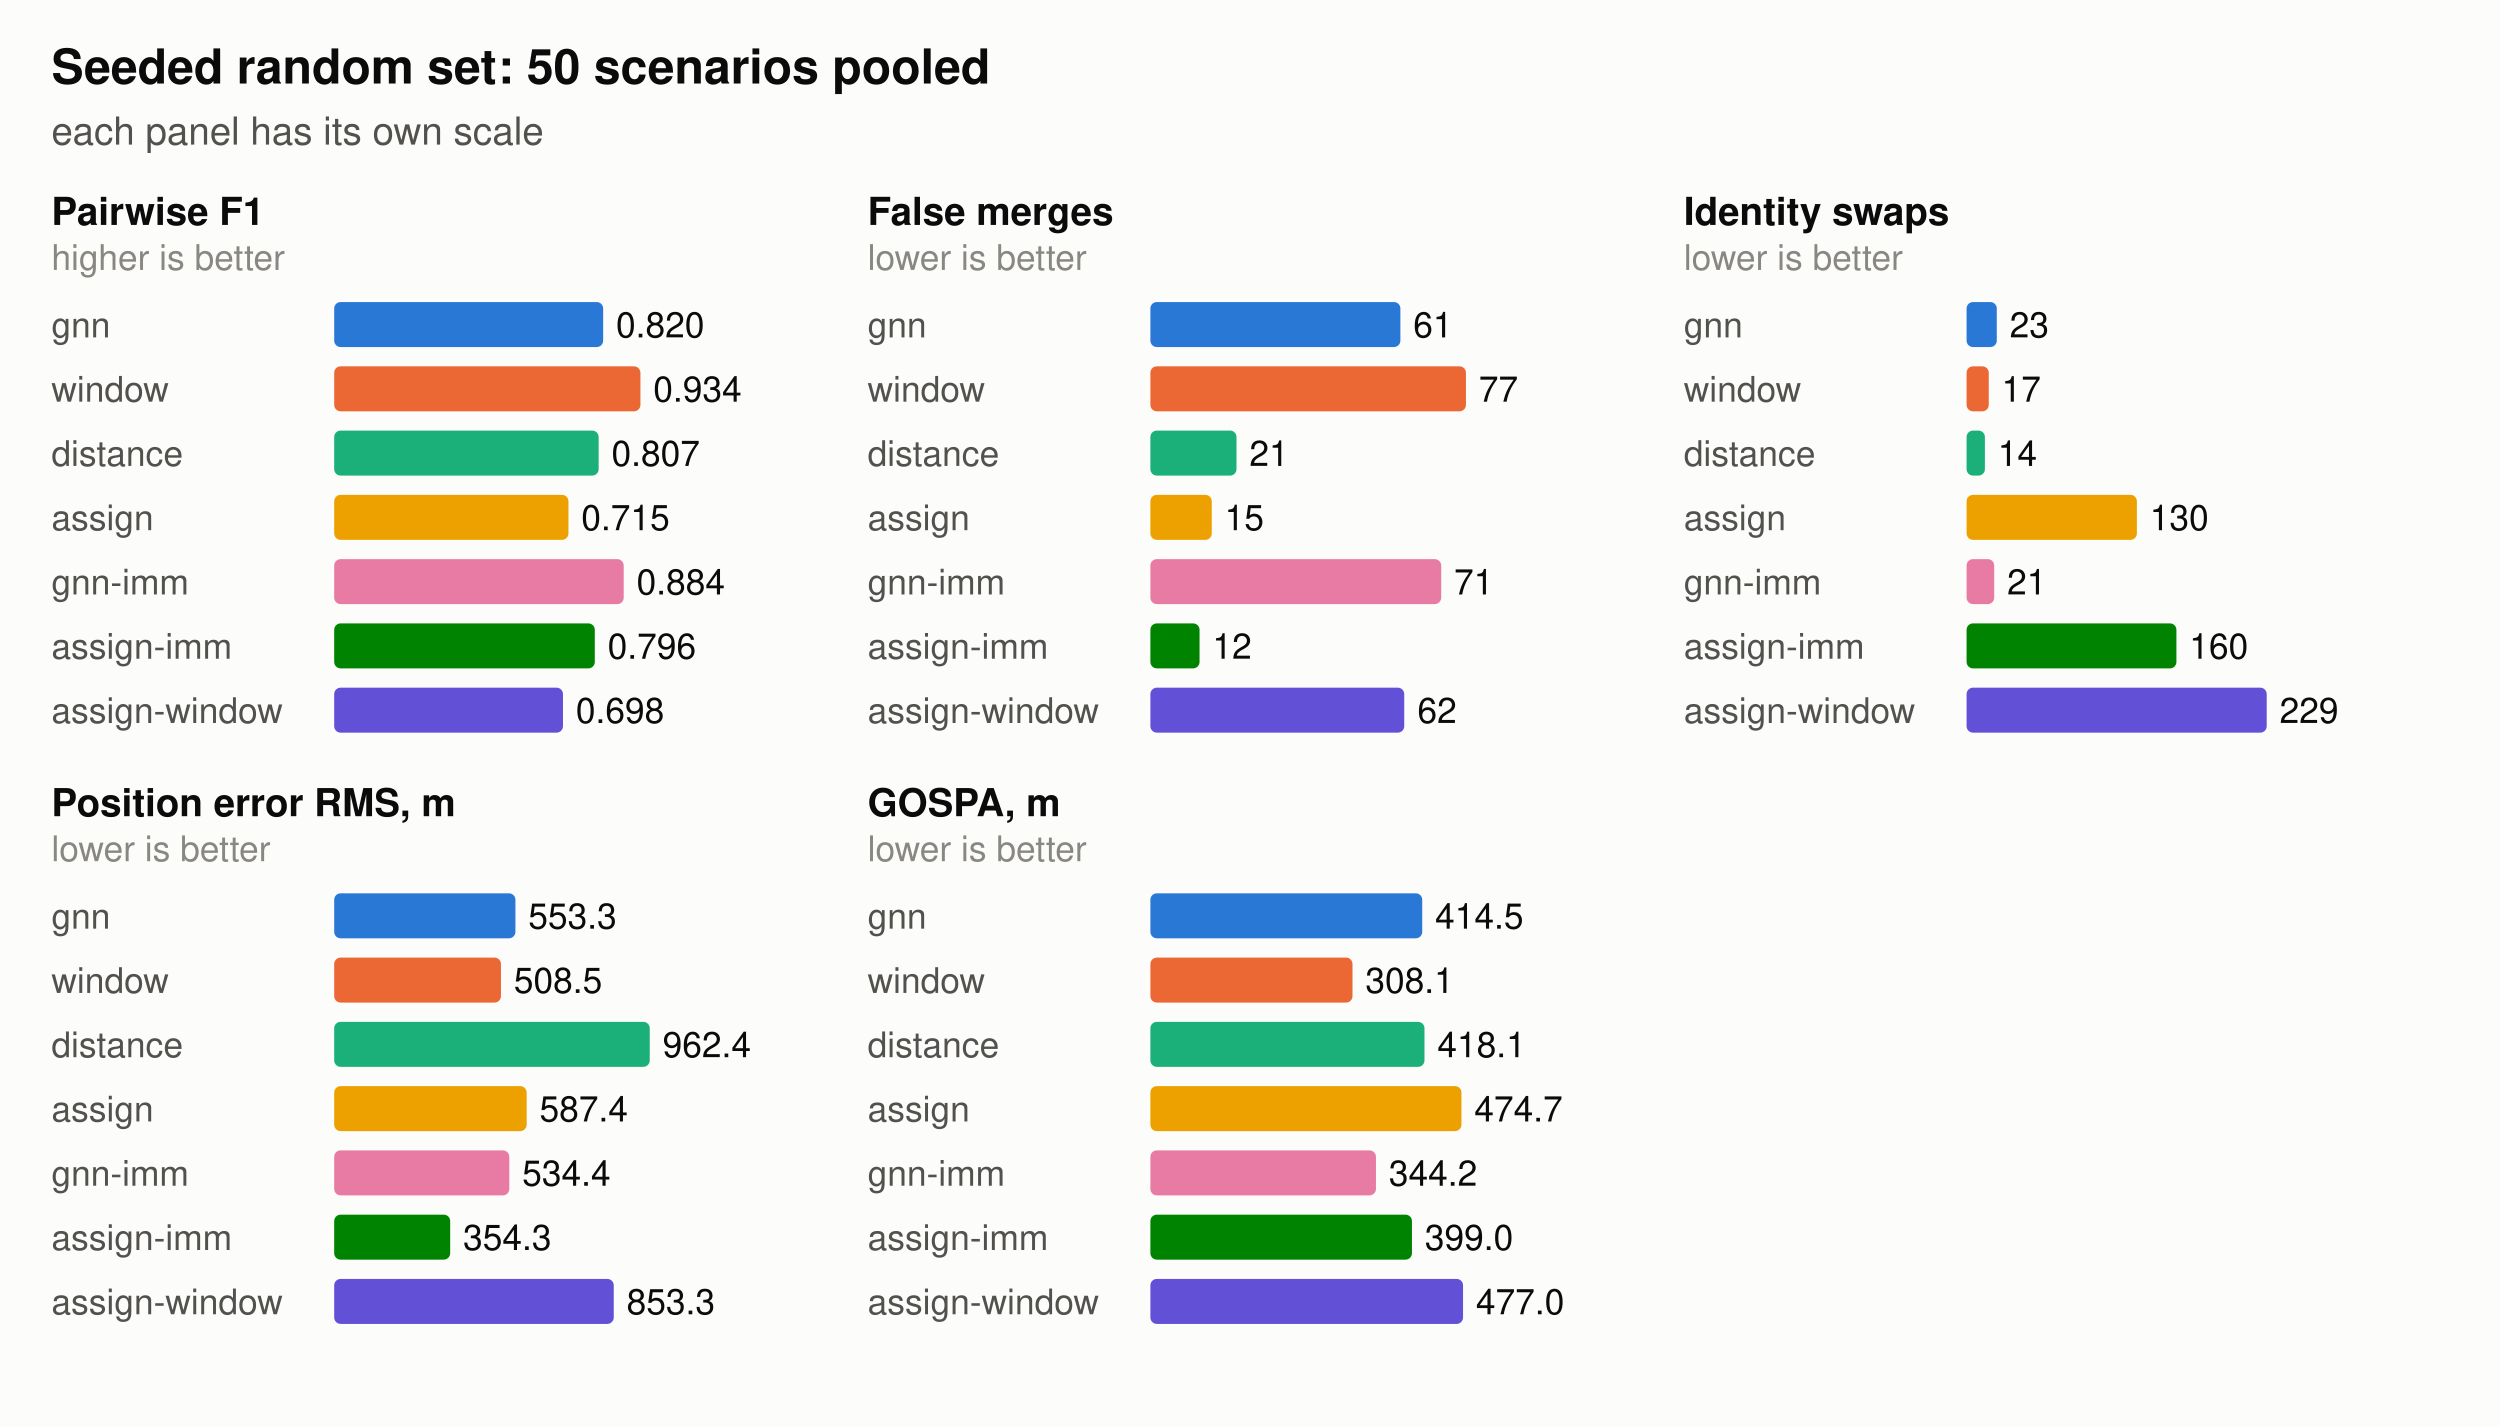
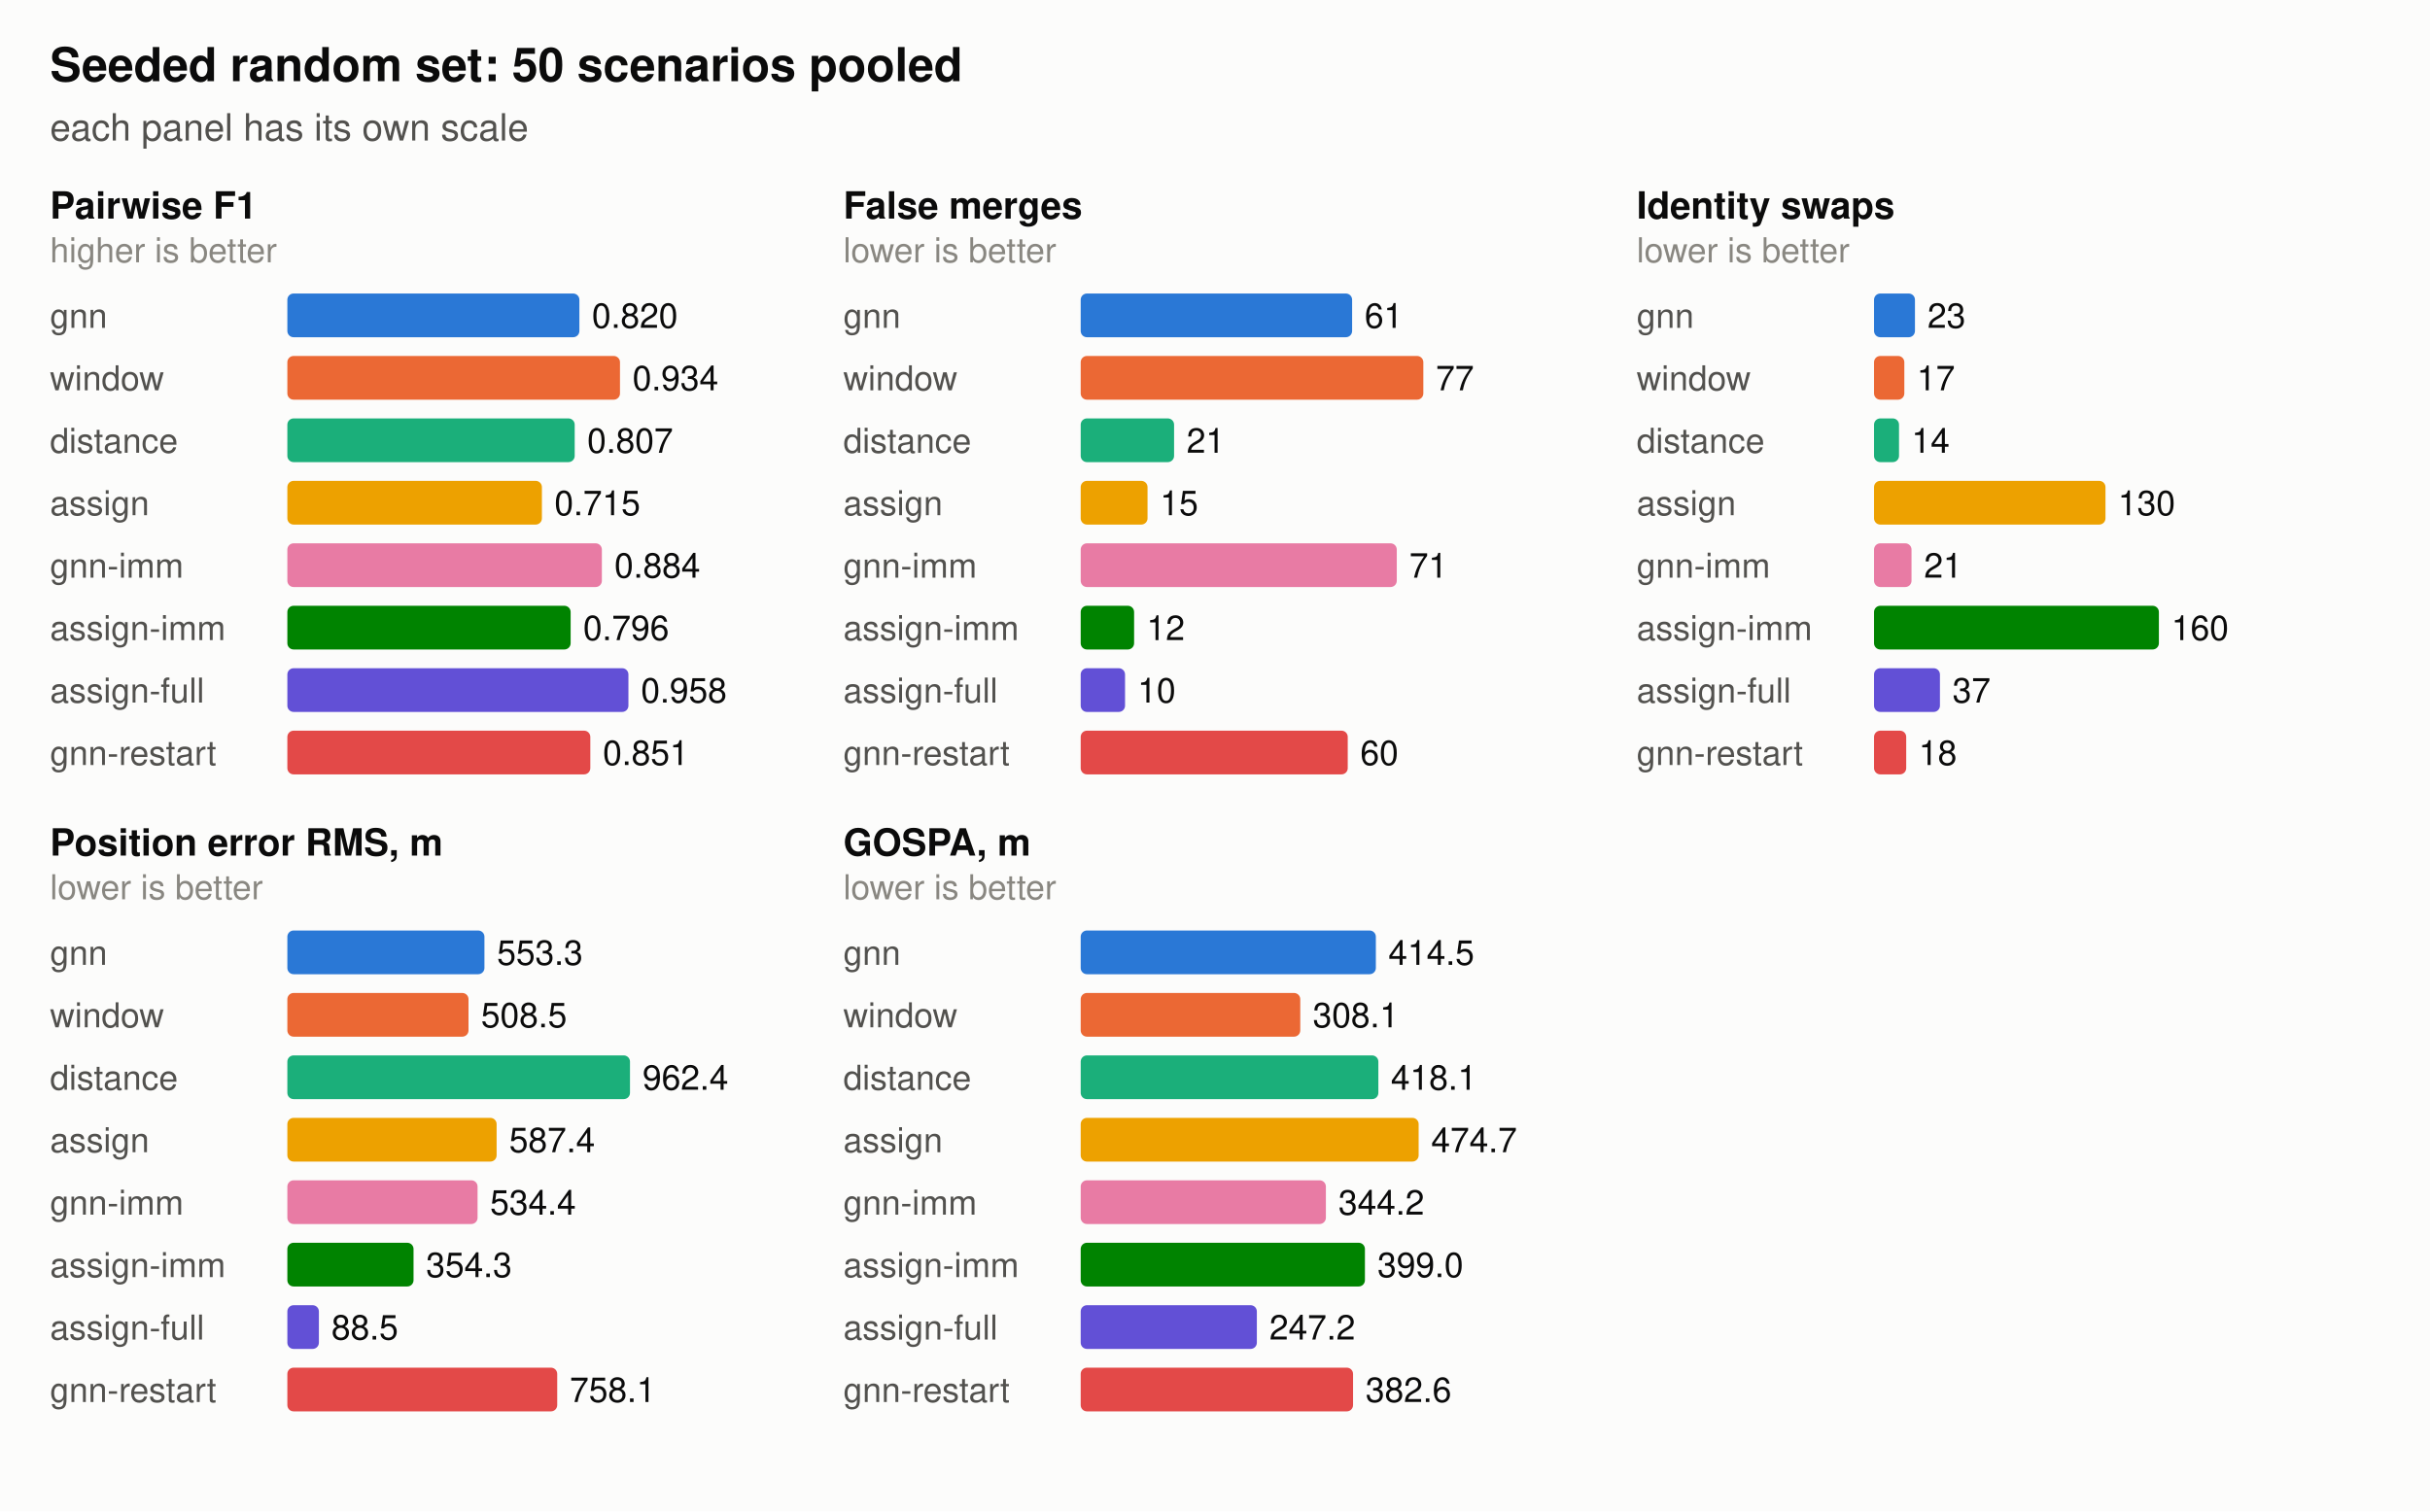
- <svg xmlns="http://www.w3.org/2000/svg" width="778" height="444" viewBox="0 0 778 444" font-family="-apple-system, BlinkMacSystemFont, 'Segoe UI', Helvetica, Arial, sans-serif" role="img" aria-label="Seeded random set: 50 scenarios pooled">
+ <svg xmlns="http://www.w3.org/2000/svg" width="778" height="484" viewBox="0 0 778 484" font-family="-apple-system, BlinkMacSystemFont, 'Segoe UI', Helvetica, Arial, sans-serif" role="img" aria-label="Seeded random set: 50 scenarios pooled">
  <rect width="100%" height="100%" fill="#fcfcfb" />
  <text x="16" y="26" font-size="15" font-weight="600" fill="#0b0b0b">Seeded random set: 50 scenarios pooled</text>
  <text x="16" y="45" font-size="12" fill="#52514e">each panel has its own scale</text>
  <text x="16" y="70" font-size="12" font-weight="600" fill="#0b0b0b">Pairwise F1</text>
  <text x="16" y="84" font-size="11" fill="#898781">higher is better</text>
  <text x="16" y="105" font-size="11" fill="#52514e">gnn</text>
-   <rect x="104" y="94" width="83.7" height="14" rx="2" fill="#2a78d6" />
-   <text x="191.7" y="105" font-size="11" fill="#0b0b0b">0.820</text>
+   <rect x="92" y="94" width="93.5" height="14" rx="2" fill="#2a78d6" />
+   <text x="189.5" y="105" font-size="11" fill="#0b0b0b">0.820</text>
  <text x="16" y="125" font-size="11" fill="#52514e">window</text>
-   <rect x="104" y="114" width="95.3" height="14" rx="2" fill="#eb6834" />
-   <text x="203.3" y="125" font-size="11" fill="#0b0b0b">0.934</text>
+   <rect x="92" y="114" width="106.5" height="14" rx="2" fill="#eb6834" />
+   <text x="202.5" y="125" font-size="11" fill="#0b0b0b">0.934</text>
  <text x="16" y="145" font-size="11" fill="#52514e">distance</text>
-   <rect x="104" y="134" width="82.3" height="14" rx="2" fill="#1baf7a" />
-   <text x="190.3" y="145" font-size="11" fill="#0b0b0b">0.807</text>
+   <rect x="92" y="134" width="92.0" height="14" rx="2" fill="#1baf7a" />
+   <text x="188.0" y="145" font-size="11" fill="#0b0b0b">0.807</text>
  <text x="16" y="165" font-size="11" fill="#52514e">assign</text>
-   <rect x="104" y="154" width="72.9" height="14" rx="2" fill="#eda100" />
-   <text x="180.9" y="165" font-size="11" fill="#0b0b0b">0.715</text>
+   <rect x="92" y="154" width="81.5" height="14" rx="2" fill="#eda100" />
+   <text x="177.5" y="165" font-size="11" fill="#0b0b0b">0.715</text>
  <text x="16" y="185" font-size="11" fill="#52514e">gnn-imm</text>
-   <rect x="104" y="174" width="90.1" height="14" rx="2" fill="#e87ba4" />
-   <text x="198.1" y="185" font-size="11" fill="#0b0b0b">0.884</text>
+   <rect x="92" y="174" width="100.7" height="14" rx="2" fill="#e87ba4" />
+   <text x="196.7" y="185" font-size="11" fill="#0b0b0b">0.884</text>
  <text x="16" y="205" font-size="11" fill="#52514e">assign-imm</text>
-   <rect x="104" y="194" width="81.1" height="14" rx="2" fill="#008300" />
-   <text x="189.1" y="205" font-size="11" fill="#0b0b0b">0.796</text>
-   <text x="16" y="225" font-size="11" fill="#52514e">assign-window</text>
-   <rect x="104" y="214" width="71.2" height="14" rx="2" fill="#6250d6" />
-   <text x="179.2" y="225" font-size="11" fill="#0b0b0b">0.698</text>
+   <rect x="92" y="194" width="90.7" height="14" rx="2" fill="#008300" />
+   <text x="186.7" y="205" font-size="11" fill="#0b0b0b">0.796</text>
+   <text x="16" y="225" font-size="11" fill="#52514e">assign-full</text>
+   <rect x="92" y="214" width="109.2" height="14" rx="2" fill="#6250d6" />
+   <text x="205.2" y="225" font-size="11" fill="#0b0b0b">0.958</text>
+   <text x="16" y="245" font-size="11" fill="#52514e">gnn-restart</text>
+   <rect x="92" y="234" width="97.0" height="14" rx="2" fill="#e34948" />
+   <text x="193.0" y="245" font-size="11" fill="#0b0b0b">0.851</text>
  <text x="270" y="70" font-size="12" font-weight="600" fill="#0b0b0b">False merges</text>
  <text x="270" y="84" font-size="11" fill="#898781">lower is better</text>
  <text x="270" y="105" font-size="11" fill="#52514e">gnn</text>
-   <rect x="358" y="94" width="77.8" height="14" rx="2" fill="#2a78d6" />
-   <text x="439.8" y="105" font-size="11" fill="#0b0b0b">61</text>
+   <rect x="346" y="94" width="86.9" height="14" rx="2" fill="#2a78d6" />
+   <text x="436.9" y="105" font-size="11" fill="#0b0b0b">61</text>
  <text x="270" y="125" font-size="11" fill="#52514e">window</text>
-   <rect x="358" y="114" width="98.2" height="14" rx="2" fill="#eb6834" />
-   <text x="460.2" y="125" font-size="11" fill="#0b0b0b">77</text>
+   <rect x="346" y="114" width="109.7" height="14" rx="2" fill="#eb6834" />
+   <text x="459.7" y="125" font-size="11" fill="#0b0b0b">77</text>
  <text x="270" y="145" font-size="11" fill="#52514e">distance</text>
-   <rect x="358" y="134" width="26.8" height="14" rx="2" fill="#1baf7a" />
-   <text x="388.8" y="145" font-size="11" fill="#0b0b0b">21</text>
+   <rect x="346" y="134" width="29.9" height="14" rx="2" fill="#1baf7a" />
+   <text x="379.9" y="145" font-size="11" fill="#0b0b0b">21</text>
  <text x="270" y="165" font-size="11" fill="#52514e">assign</text>
-   <rect x="358" y="154" width="19.1" height="14" rx="2" fill="#eda100" />
-   <text x="381.1" y="165" font-size="11" fill="#0b0b0b">15</text>
+   <rect x="346" y="154" width="21.4" height="14" rx="2" fill="#eda100" />
+   <text x="371.4" y="165" font-size="11" fill="#0b0b0b">15</text>
  <text x="270" y="185" font-size="11" fill="#52514e">gnn-imm</text>
-   <rect x="358" y="174" width="90.5" height="14" rx="2" fill="#e87ba4" />
-   <text x="452.5" y="185" font-size="11" fill="#0b0b0b">71</text>
+   <rect x="346" y="174" width="101.2" height="14" rx="2" fill="#e87ba4" />
+   <text x="451.2" y="185" font-size="11" fill="#0b0b0b">71</text>
  <text x="270" y="205" font-size="11" fill="#52514e">assign-imm</text>
-   <rect x="358" y="194" width="15.3" height="14" rx="2" fill="#008300" />
-   <text x="377.3" y="205" font-size="11" fill="#0b0b0b">12</text>
-   <text x="270" y="225" font-size="11" fill="#52514e">assign-window</text>
-   <rect x="358" y="214" width="79.0" height="14" rx="2" fill="#6250d6" />
-   <text x="441.1" y="225" font-size="11" fill="#0b0b0b">62</text>
+   <rect x="346" y="194" width="17.1" height="14" rx="2" fill="#008300" />
+   <text x="367.1" y="205" font-size="11" fill="#0b0b0b">12</text>
+   <text x="270" y="225" font-size="11" fill="#52514e">assign-full</text>
+   <rect x="346" y="214" width="14.2" height="14" rx="2" fill="#6250d6" />
+   <text x="364.2" y="225" font-size="11" fill="#0b0b0b">10</text>
+   <text x="270" y="245" font-size="11" fill="#52514e">gnn-restart</text>
+   <rect x="346" y="234" width="85.5" height="14" rx="2" fill="#e34948" />
+   <text x="435.5" y="245" font-size="11" fill="#0b0b0b">60</text>
  <text x="524" y="70" font-size="12" font-weight="600" fill="#0b0b0b">Identity swaps</text>
  <text x="524" y="84" font-size="11" fill="#898781">lower is better</text>
  <text x="524" y="105" font-size="11" fill="#52514e">gnn</text>
-   <rect x="612" y="94" width="9.4" height="14" rx="2" fill="#2a78d6" />
-   <text x="625.4" y="105" font-size="11" fill="#0b0b0b">23</text>
+   <rect x="600" y="94" width="13.1" height="14" rx="2" fill="#2a78d6" />
+   <text x="617.1" y="105" font-size="11" fill="#0b0b0b">23</text>
  <text x="524" y="125" font-size="11" fill="#52514e">window</text>
-   <rect x="612" y="114" width="6.9" height="14" rx="2" fill="#eb6834" />
-   <text x="622.9" y="125" font-size="11" fill="#0b0b0b">17</text>
+   <rect x="600" y="114" width="9.7" height="14" rx="2" fill="#eb6834" />
+   <text x="613.7" y="125" font-size="11" fill="#0b0b0b">17</text>
  <text x="524" y="145" font-size="11" fill="#52514e">distance</text>
-   <rect x="612" y="134" width="5.7" height="14" rx="2" fill="#1baf7a" />
-   <text x="621.7" y="145" font-size="11" fill="#0b0b0b">14</text>
+   <rect x="600" y="134" width="8.0" height="14" rx="2" fill="#1baf7a" />
+   <text x="612.0" y="145" font-size="11" fill="#0b0b0b">14</text>
  <text x="524" y="165" font-size="11" fill="#52514e">assign</text>
-   <rect x="612" y="154" width="53.0" height="14" rx="2" fill="#eda100" />
-   <text x="669.0" y="165" font-size="11" fill="#0b0b0b">130</text>
+   <rect x="600" y="154" width="74.1" height="14" rx="2" fill="#eda100" />
+   <text x="678.1" y="165" font-size="11" fill="#0b0b0b">130</text>
  <text x="524" y="185" font-size="11" fill="#52514e">gnn-imm</text>
-   <rect x="612" y="174" width="8.6" height="14" rx="2" fill="#e87ba4" />
-   <text x="624.6" y="185" font-size="11" fill="#0b0b0b">21</text>
+   <rect x="600" y="174" width="12.0" height="14" rx="2" fill="#e87ba4" />
+   <text x="616.0" y="185" font-size="11" fill="#0b0b0b">21</text>
  <text x="524" y="205" font-size="11" fill="#52514e">assign-imm</text>
-   <rect x="612" y="194" width="65.3" height="14" rx="2" fill="#008300" />
-   <text x="681.3" y="205" font-size="11" fill="#0b0b0b">160</text>
-   <text x="524" y="225" font-size="11" fill="#52514e">assign-window</text>
-   <rect x="612" y="214" width="93.4" height="14" rx="2" fill="#6250d6" />
-   <text x="709.4" y="225" font-size="11" fill="#0b0b0b">229</text>
-   <text x="16" y="254" font-size="12" font-weight="600" fill="#0b0b0b">Position error RMS, m</text>
-   <text x="16" y="268" font-size="11" fill="#898781">lower is better</text>
-   <text x="16" y="289" font-size="11" fill="#52514e">gnn</text>
-   <rect x="104" y="278" width="56.4" height="14" rx="2" fill="#2a78d6" />
-   <text x="164.4" y="289" font-size="11" fill="#0b0b0b">553.3</text>
-   <text x="16" y="309" font-size="11" fill="#52514e">window</text>
-   <rect x="104" y="298" width="51.9" height="14" rx="2" fill="#eb6834" />
-   <text x="159.9" y="309" font-size="11" fill="#0b0b0b">508.5</text>
-   <text x="16" y="329" font-size="11" fill="#52514e">distance</text>
-   <rect x="104" y="318" width="98.2" height="14" rx="2" fill="#1baf7a" />
-   <text x="206.2" y="329" font-size="11" fill="#0b0b0b">962.4</text>
-   <text x="16" y="349" font-size="11" fill="#52514e">assign</text>
-   <rect x="104" y="338" width="59.9" height="14" rx="2" fill="#eda100" />
-   <text x="167.9" y="349" font-size="11" fill="#0b0b0b">587.4</text>
-   <text x="16" y="369" font-size="11" fill="#52514e">gnn-imm</text>
-   <rect x="104" y="358" width="54.5" height="14" rx="2" fill="#e87ba4" />
-   <text x="162.5" y="369" font-size="11" fill="#0b0b0b">534.4</text>
-   <text x="16" y="389" font-size="11" fill="#52514e">assign-imm</text>
-   <rect x="104" y="378" width="36.1" height="14" rx="2" fill="#008300" />
-   <text x="144.1" y="389" font-size="11" fill="#0b0b0b">354.3</text>
-   <text x="16" y="409" font-size="11" fill="#52514e">assign-window</text>
-   <rect x="104" y="398" width="87.0" height="14" rx="2" fill="#6250d6" />
-   <text x="195.0" y="409" font-size="11" fill="#0b0b0b">853.3</text>
-   <text x="270" y="254" font-size="12" font-weight="600" fill="#0b0b0b">GOSPA, m</text>
-   <text x="270" y="268" font-size="11" fill="#898781">lower is better</text>
-   <text x="270" y="289" font-size="11" fill="#52514e">gnn</text>
-   <rect x="358" y="278" width="84.6" height="14" rx="2" fill="#2a78d6" />
-   <text x="446.6" y="289" font-size="11" fill="#0b0b0b">414.5</text>
-   <text x="270" y="309" font-size="11" fill="#52514e">window</text>
-   <rect x="358" y="298" width="62.9" height="14" rx="2" fill="#eb6834" />
-   <text x="424.9" y="309" font-size="11" fill="#0b0b0b">308.1</text>
-   <text x="270" y="329" font-size="11" fill="#52514e">distance</text>
-   <rect x="358" y="318" width="85.3" height="14" rx="2" fill="#1baf7a" />
-   <text x="447.3" y="329" font-size="11" fill="#0b0b0b">418.1</text>
-   <text x="270" y="349" font-size="11" fill="#52514e">assign</text>
-   <rect x="358" y="338" width="96.8" height="14" rx="2" fill="#eda100" />
-   <text x="458.8" y="349" font-size="11" fill="#0b0b0b">474.7</text>
-   <text x="270" y="369" font-size="11" fill="#52514e">gnn-imm</text>
-   <rect x="358" y="358" width="70.2" height="14" rx="2" fill="#e87ba4" />
-   <text x="432.2" y="369" font-size="11" fill="#0b0b0b">344.2</text>
-   <text x="270" y="389" font-size="11" fill="#52514e">assign-imm</text>
-   <rect x="358" y="378" width="81.4" height="14" rx="2" fill="#008300" />
-   <text x="443.4" y="389" font-size="11" fill="#0b0b0b">399.0</text>
-   <text x="270" y="409" font-size="11" fill="#52514e">assign-window</text>
-   <rect x="358" y="398" width="97.3" height="14" rx="2" fill="#6250d6" />
-   <text x="459.3" y="409" font-size="11" fill="#0b0b0b">477.0</text>
+   <rect x="600" y="194" width="91.2" height="14" rx="2" fill="#008300" />
+   <text x="695.2" y="205" font-size="11" fill="#0b0b0b">160</text>
+   <text x="524" y="225" font-size="11" fill="#52514e">assign-full</text>
+   <rect x="600" y="214" width="21.1" height="14" rx="2" fill="#6250d6" />
+   <text x="625.1" y="225" font-size="11" fill="#0b0b0b">37</text>
+   <text x="524" y="245" font-size="11" fill="#52514e">gnn-restart</text>
+   <rect x="600" y="234" width="10.3" height="14" rx="2" fill="#e34948" />
+   <text x="614.3" y="245" font-size="11" fill="#0b0b0b">18</text>
+   <text x="16" y="274" font-size="12" font-weight="600" fill="#0b0b0b">Position error RMS, m</text>
+   <text x="16" y="288" font-size="11" fill="#898781">lower is better</text>
+   <text x="16" y="309" font-size="11" fill="#52514e">gnn</text>
+   <rect x="92" y="298" width="63.1" height="14" rx="2" fill="#2a78d6" />
+   <text x="159.1" y="309" font-size="11" fill="#0b0b0b">553.3</text>
+   <text x="16" y="329" font-size="11" fill="#52514e">window</text>
+   <rect x="92" y="318" width="58.0" height="14" rx="2" fill="#eb6834" />
+   <text x="154.0" y="329" font-size="11" fill="#0b0b0b">508.5</text>
+   <text x="16" y="349" font-size="11" fill="#52514e">distance</text>
+   <rect x="92" y="338" width="109.7" height="14" rx="2" fill="#1baf7a" />
+   <text x="205.7" y="349" font-size="11" fill="#0b0b0b">962.4</text>
+   <text x="16" y="369" font-size="11" fill="#52514e">assign</text>
+   <rect x="92" y="358" width="67.0" height="14" rx="2" fill="#eda100" />
+   <text x="163.0" y="369" font-size="11" fill="#0b0b0b">587.4</text>
+   <text x="16" y="389" font-size="11" fill="#52514e">gnn-imm</text>
+   <rect x="92" y="378" width="60.9" height="14" rx="2" fill="#e87ba4" />
+   <text x="156.9" y="389" font-size="11" fill="#0b0b0b">534.4</text>
+   <text x="16" y="409" font-size="11" fill="#52514e">assign-imm</text>
+   <rect x="92" y="398" width="40.4" height="14" rx="2" fill="#008300" />
+   <text x="136.4" y="409" font-size="11" fill="#0b0b0b">354.3</text>
+   <text x="16" y="429" font-size="11" fill="#52514e">assign-full</text>
+   <rect x="92" y="418" width="10.1" height="14" rx="2" fill="#6250d6" />
+   <text x="106.1" y="429" font-size="11" fill="#0b0b0b">88.5</text>
+   <text x="16" y="449" font-size="11" fill="#52514e">gnn-restart</text>
+   <rect x="92" y="438" width="86.4" height="14" rx="2" fill="#e34948" />
+   <text x="182.4" y="449" font-size="11" fill="#0b0b0b">758.1</text>
+   <text x="270" y="274" font-size="12" font-weight="600" fill="#0b0b0b">GOSPA, m</text>
+   <text x="270" y="288" font-size="11" fill="#898781">lower is better</text>
+   <text x="270" y="309" font-size="11" fill="#52514e">gnn</text>
+   <rect x="346" y="298" width="94.5" height="14" rx="2" fill="#2a78d6" />
+   <text x="444.5" y="309" font-size="11" fill="#0b0b0b">414.5</text>
+   <text x="270" y="329" font-size="11" fill="#52514e">window</text>
+   <rect x="346" y="318" width="70.3" height="14" rx="2" fill="#eb6834" />
+   <text x="420.3" y="329" font-size="11" fill="#0b0b0b">308.1</text>
+   <text x="270" y="349" font-size="11" fill="#52514e">distance</text>
+   <rect x="346" y="338" width="95.3" height="14" rx="2" fill="#1baf7a" />
+   <text x="445.3" y="349" font-size="11" fill="#0b0b0b">418.1</text>
+   <text x="270" y="369" font-size="11" fill="#52514e">assign</text>
+   <rect x="346" y="358" width="108.2" height="14" rx="2" fill="#eda100" />
+   <text x="458.2" y="369" font-size="11" fill="#0b0b0b">474.7</text>
+   <text x="270" y="389" font-size="11" fill="#52514e">gnn-imm</text>
+   <rect x="346" y="378" width="78.5" height="14" rx="2" fill="#e87ba4" />
+   <text x="428.5" y="389" font-size="11" fill="#0b0b0b">344.2</text>
+   <text x="270" y="409" font-size="11" fill="#52514e">assign-imm</text>
+   <rect x="346" y="398" width="91.0" height="14" rx="2" fill="#008300" />
+   <text x="441.0" y="409" font-size="11" fill="#0b0b0b">399.0</text>
+   <text x="270" y="429" font-size="11" fill="#52514e">assign-full</text>
+   <rect x="346" y="418" width="56.4" height="14" rx="2" fill="#6250d6" />
+   <text x="406.4" y="429" font-size="11" fill="#0b0b0b">247.2</text>
+   <text x="270" y="449" font-size="11" fill="#52514e">gnn-restart</text>
+   <rect x="346" y="438" width="87.2" height="14" rx="2" fill="#e34948" />
+   <text x="437.2" y="449" font-size="11" fill="#0b0b0b">382.6</text>
</svg>
